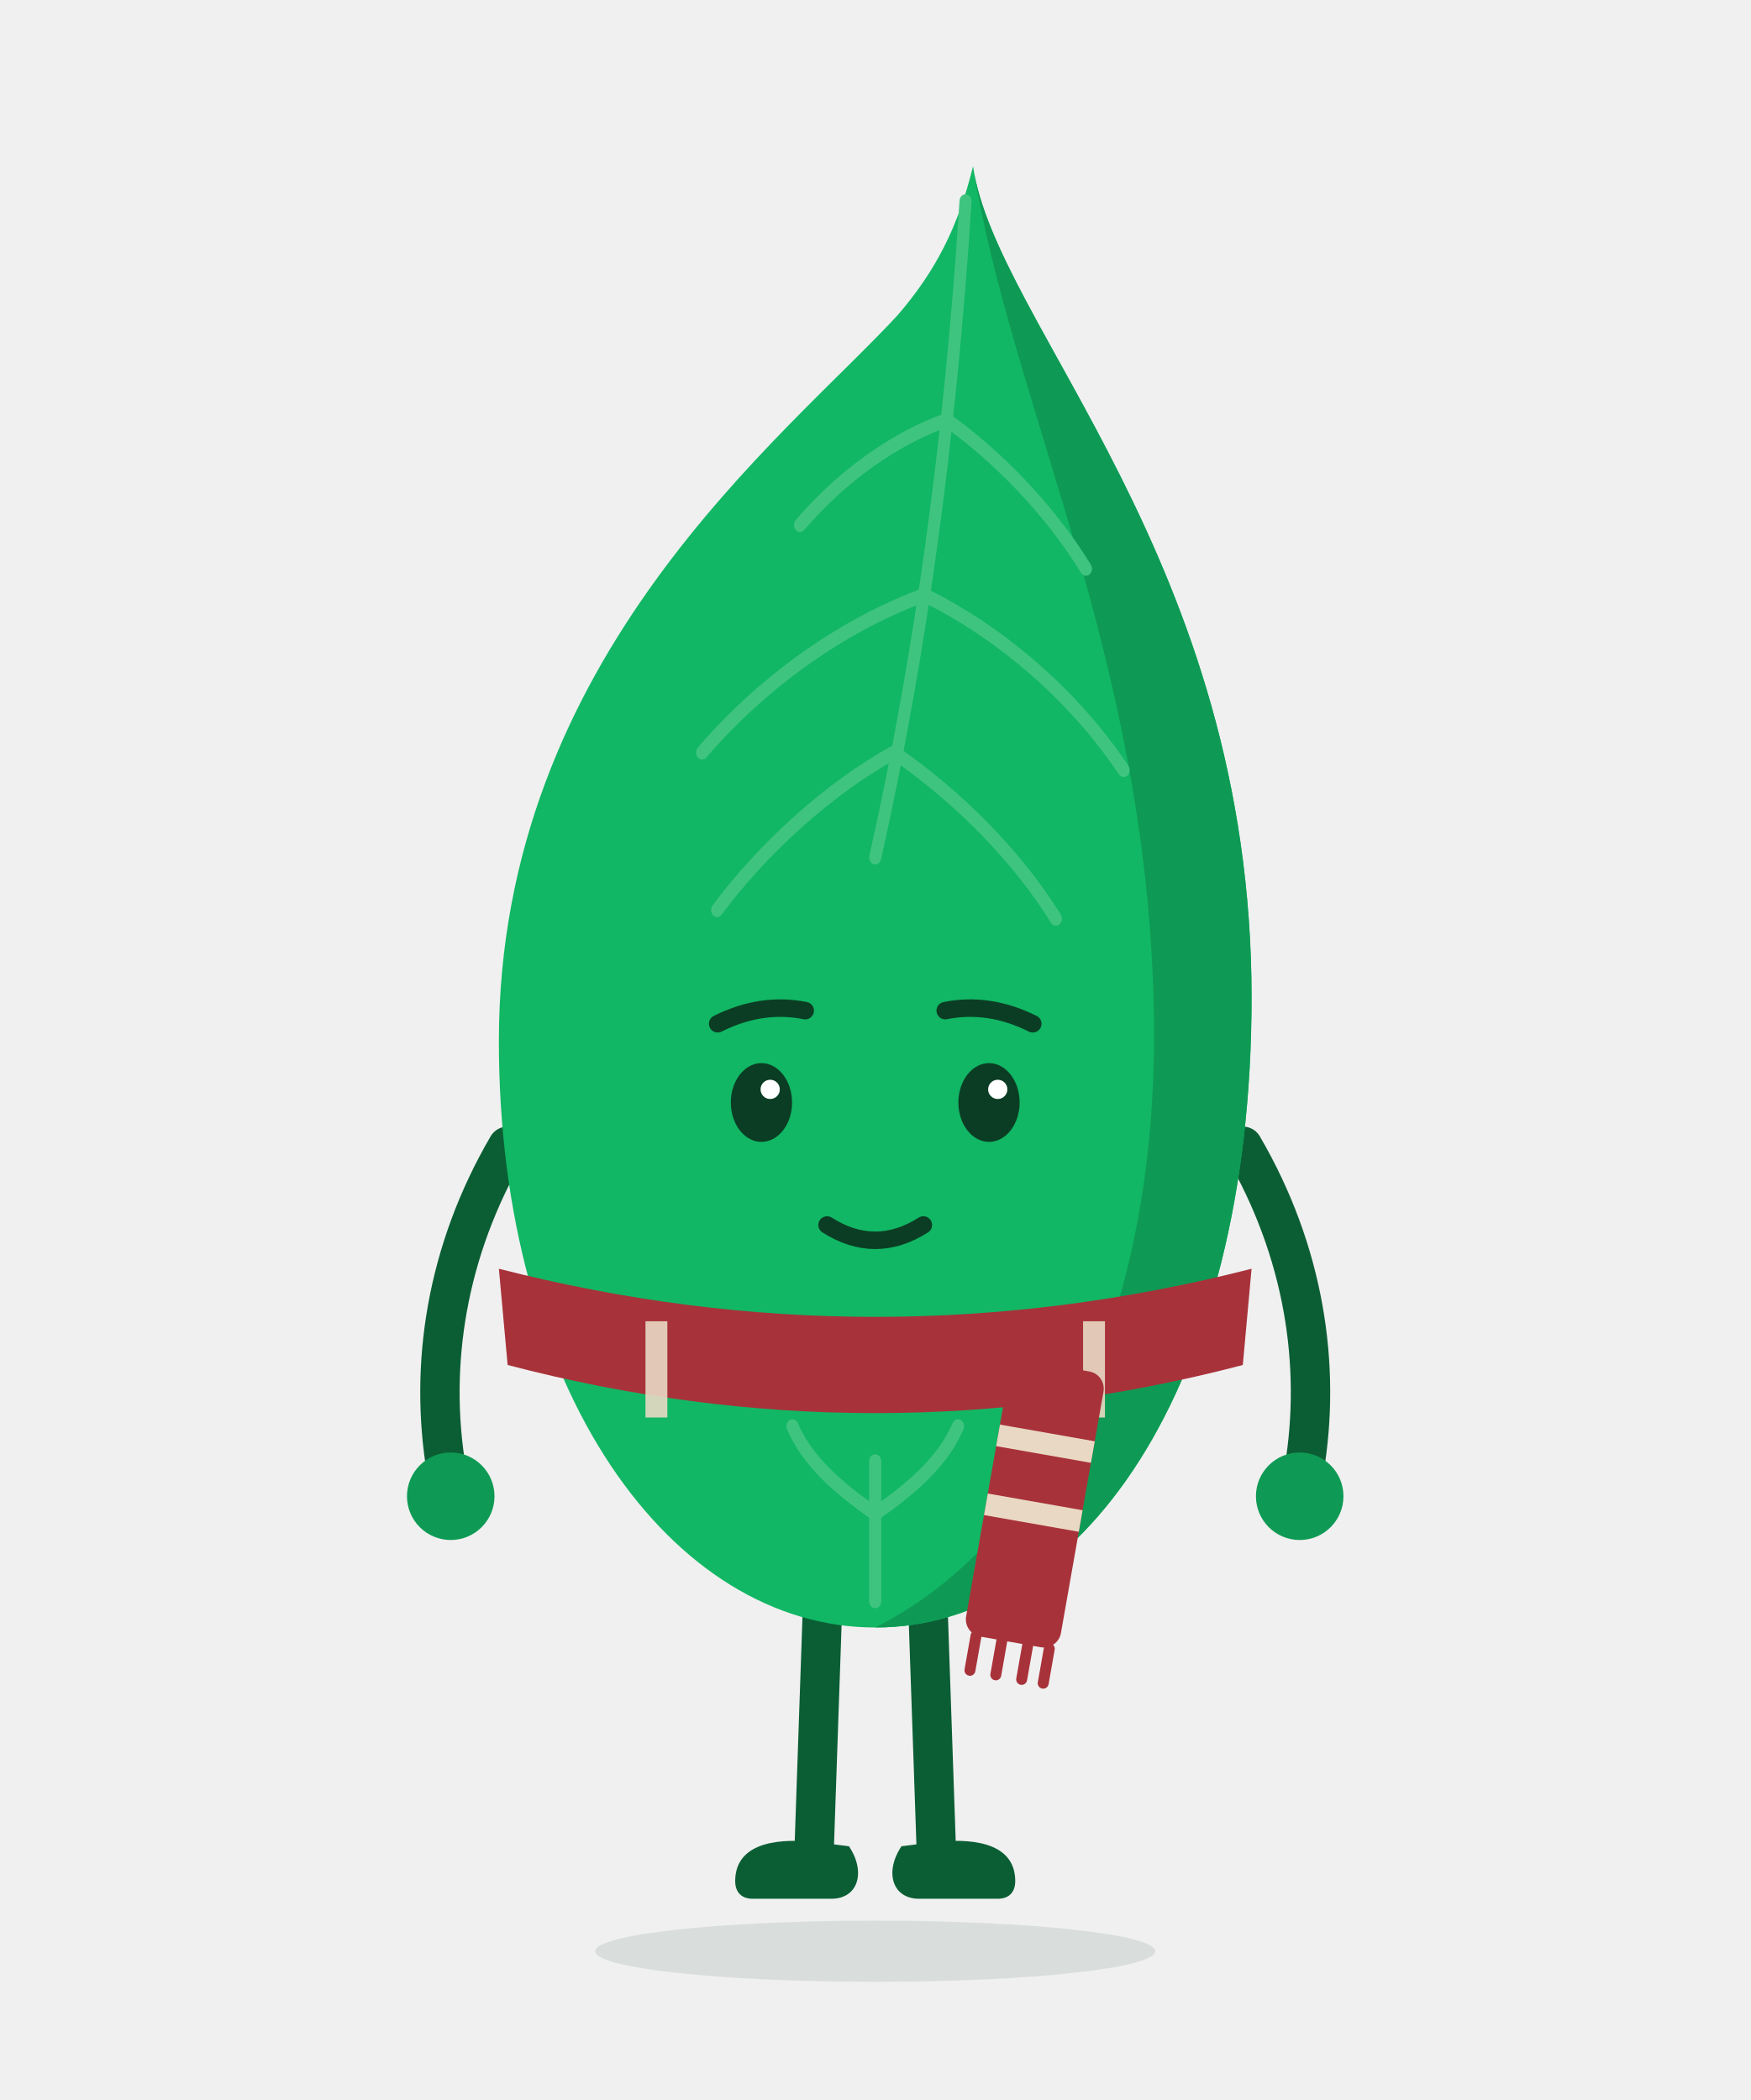
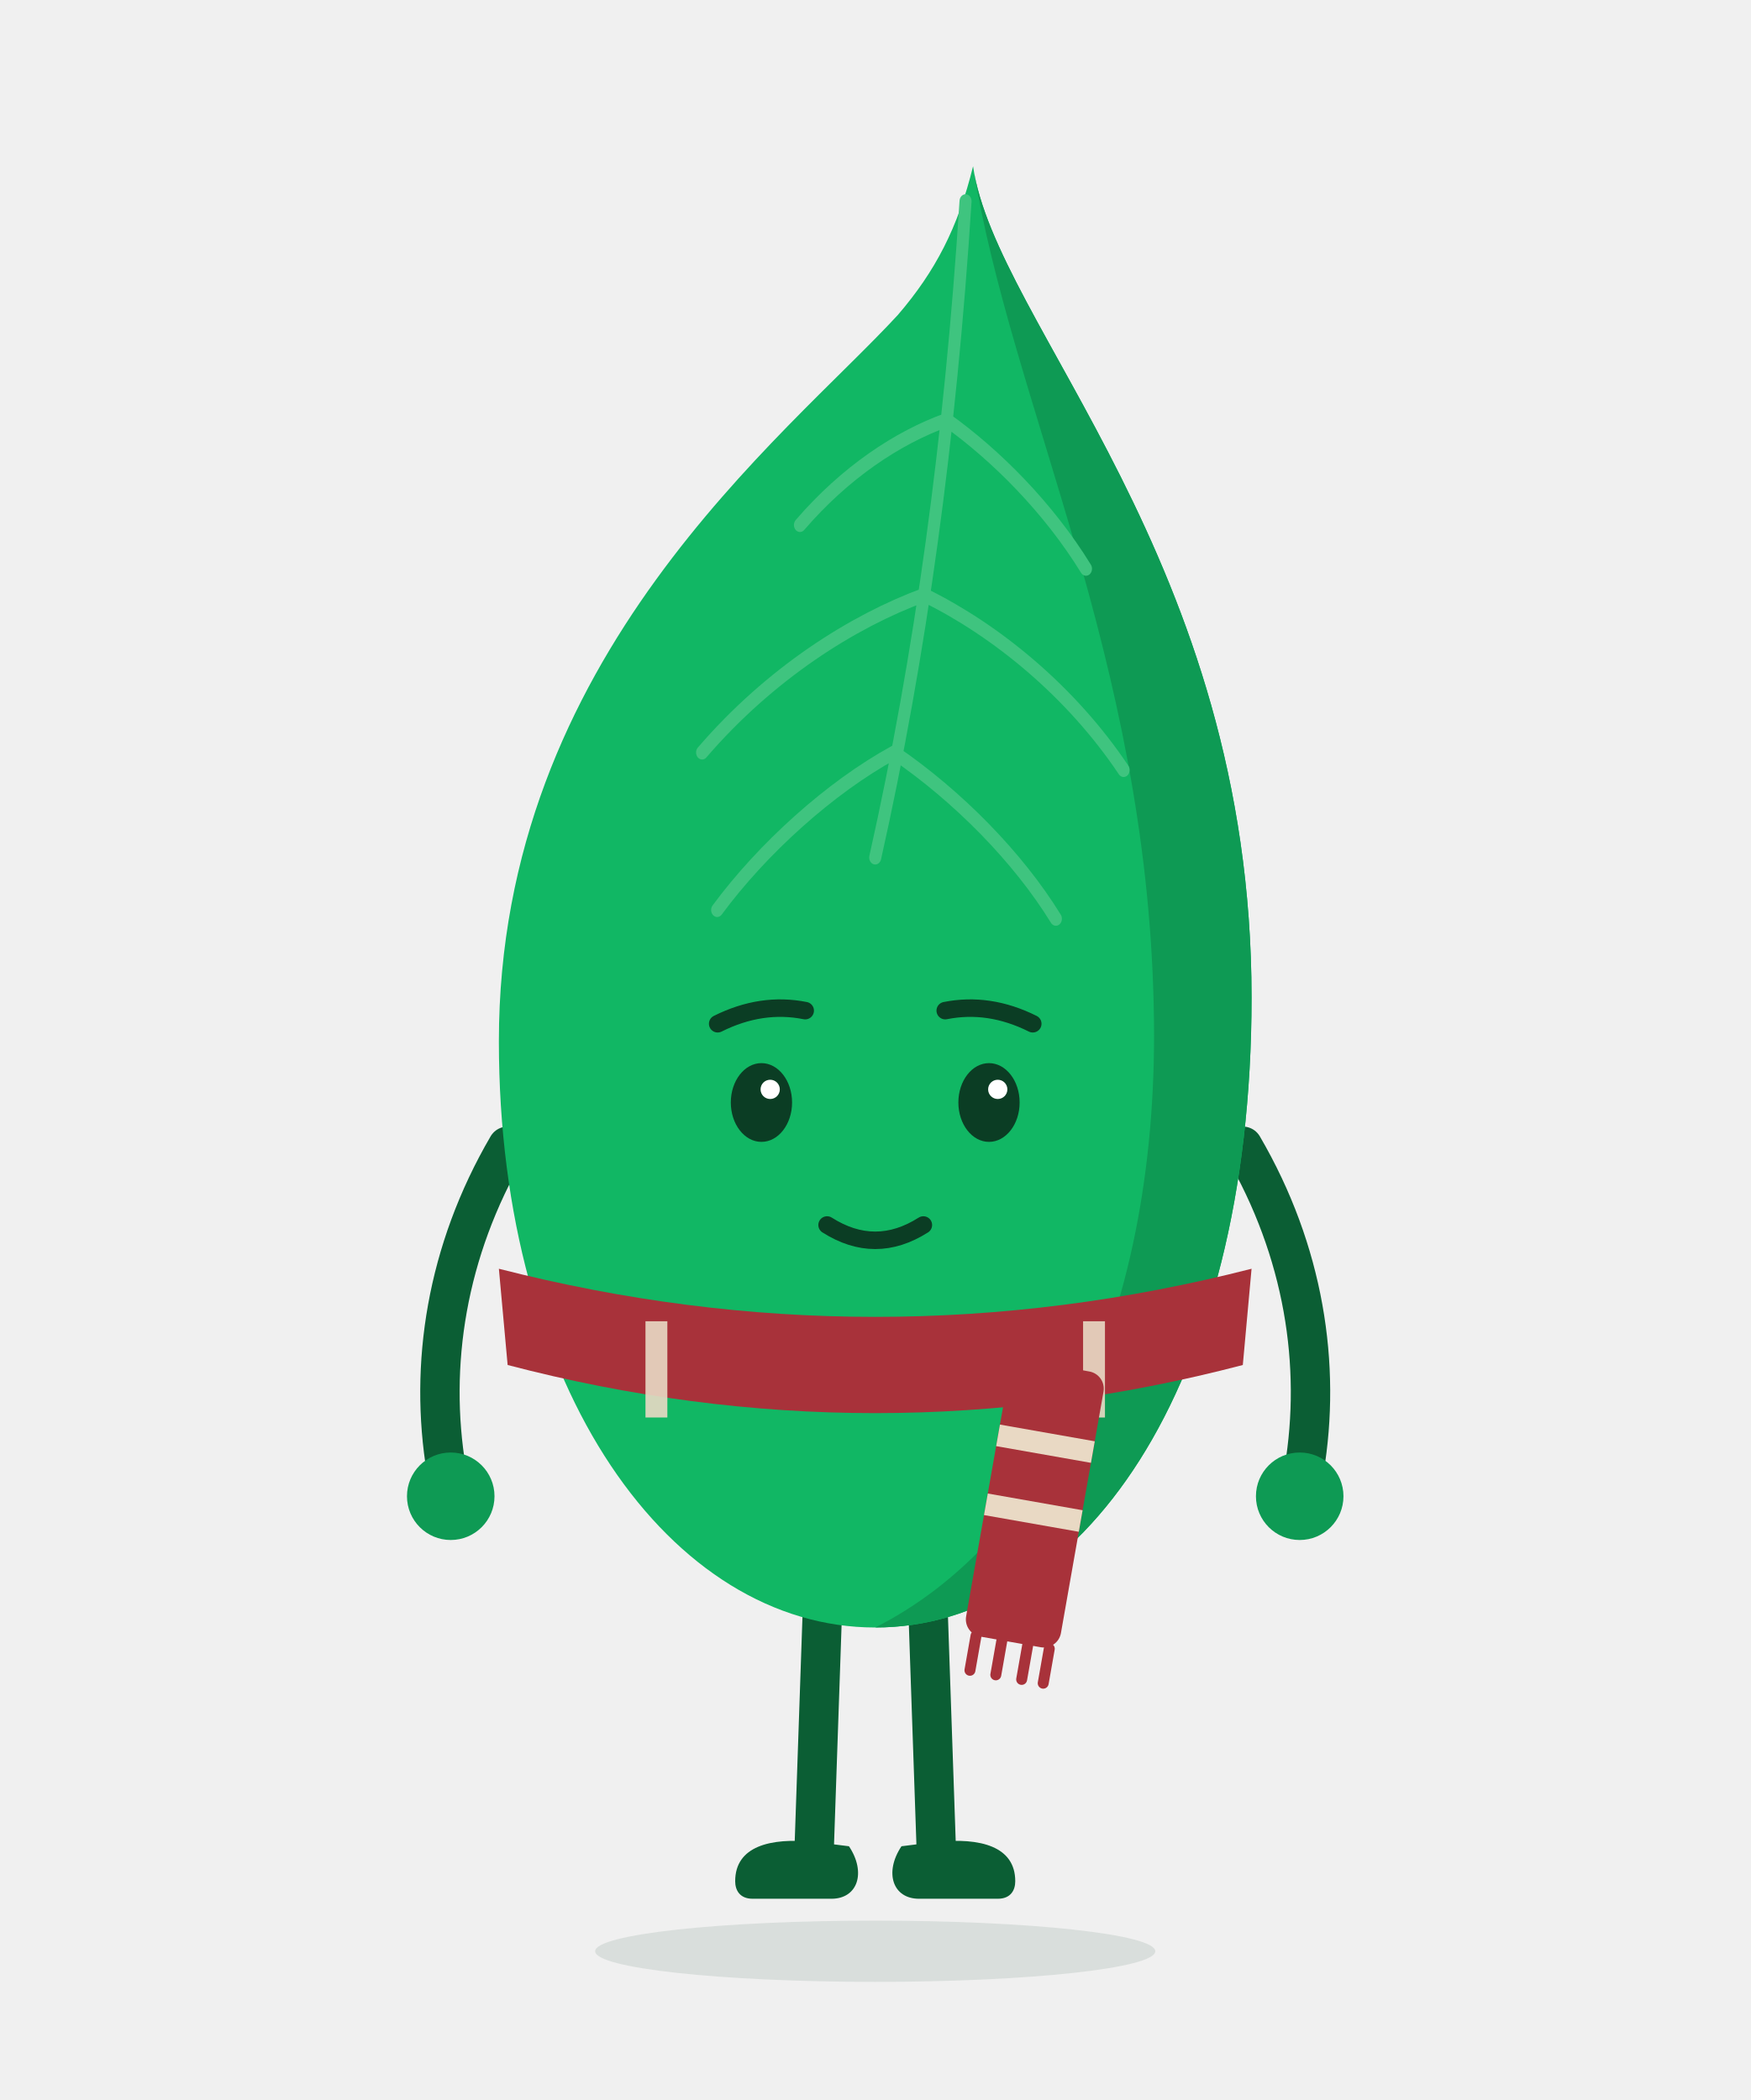
<svg xmlns="http://www.w3.org/2000/svg" viewBox="0 0 400 480" width="400" height="480" role="img" aria-labelledby="t">
  <ellipse cx="200" cy="446" rx="64" ry="7" fill="#0b3d24" opacity=".1" />
  <path d="M188 366 L186 424 M212 366 L214 424" stroke="#0b5e34" stroke-width="9" fill="none" stroke-linecap="round" stroke-linejoin="round" />
  <path d="M168 430 C168 422 176 420 186 421 L194 422 C198 428 196 434 190 434 L172 434 C169 434 168 432 168 430 Z" fill="#0b5e34" />
  <path d="M232 430 C232 422 224 420 214 421 L206 422 C202 428 204 434 210 434 L228 434 C231 434 232 432 232 430 Z" fill="#0b5e34" />
  <path d="M116 262 C102 286 98 312 102 336" stroke="#0b5e34" stroke-width="9" fill="none" stroke-linecap="round" stroke-linejoin="round" />
  <circle cx="103" cy="342" r="10" fill="#0e9a54" />
  <path d="M284 262 C298 286 302 312 298 336" stroke="#0b5e34" stroke-width="9" fill="none" stroke-linecap="round" stroke-linejoin="round" />
  <circle cx="297" cy="342" r="10" fill="#0e9a54" />
  <g transform="translate(200 0) scale(.86 1) translate(-200 0)">
    <path d="M226 38 C232 74 300 128 300 228 C300 318 254 372 200 372 C146 372 100 318 100 238 C100 150 176 100 206 72 C216 62 222 52 226 38 Z" fill="#11b764" />
    <path d="M226 38 C232 74 300 128 300 228 C300 318 254 372 200 372 C246 352 276 300 274 230 C272 150 236 92 226 38 Z" fill="#0e9a54" />
-     <path d="M224 46 C220 100 212 150 200 196 M219 96 C232 104 246 116 256 130 M219 96 C206 100 192 108 180 120 M213 136 C232 144 252 158 266 176 M213 136 C194 142 172 154 154 172 M205 172 C222 182 238 196 248 210 M205 172 C188 180 170 194 158 208 M200 366 V334 M200 346 C210 340 218 334 222 326 M200 346 C190 340 182 334 178 326" fill="none" stroke="#3fc47f" stroke-width="3.2" stroke-linecap="round" stroke-linejoin="round" />
+     <path d="M224 46 C220 100 212 150 200 196 M219 96 C232 104 246 116 256 130 M219 96 C206 100 192 108 180 120 M213 136 C232 144 252 158 266 176 M213 136 C194 142 172 154 154 172 M205 172 C222 182 238 196 248 210 M205 172 C188 180 170 194 158 208" fill="none" stroke="#3fc47f" stroke-width="3.2" stroke-linecap="round" stroke-linejoin="round" />
  </g>
  <path d="M164 234 q10 -5 20 -3 M216 231 q10 -2 20 3" fill="none" stroke="#0b3d24" stroke-width="4" stroke-linecap="round" stroke-linejoin="round" />
  <ellipse cx="174" cy="252" rx="7" ry="9" fill="#0b3d24" />
  <ellipse cx="226" cy="252" rx="7" ry="9" fill="#0b3d24" />
  <circle cx="176" cy="249" r="2.2" fill="#fff" />
  <circle cx="228" cy="249" r="2.2" fill="#fff" />
  <path d="M189 280 Q200 287 211 280" fill="none" stroke="#0b3d24" stroke-width="4" stroke-linecap="round" stroke-linejoin="round" />
  <path d="M114 290 Q200 312 286 290 L284 312 Q200 334 116 312 Z" fill="#a8323a" />
  <path d="M150 302 l0 22 M250 302 l0 22" stroke="#e9d9c4" stroke-width="5" opacity=".9" />
  <g transform="rotate(10 240 318)">
    <rect x="230" y="312" width="22" height="64" rx="4" fill="#a8323a" />
    <path d="M230 330 h22 M230 346 h22" stroke="#e9d9c4" stroke-width="5" />
    <path d="M233 376 v8 M239 376 v8 M245 376 v8 M250 376 v8" stroke="#a8323a" stroke-width="2.5" stroke-linecap="round" stroke-linejoin="round" />
  </g>
</svg>
